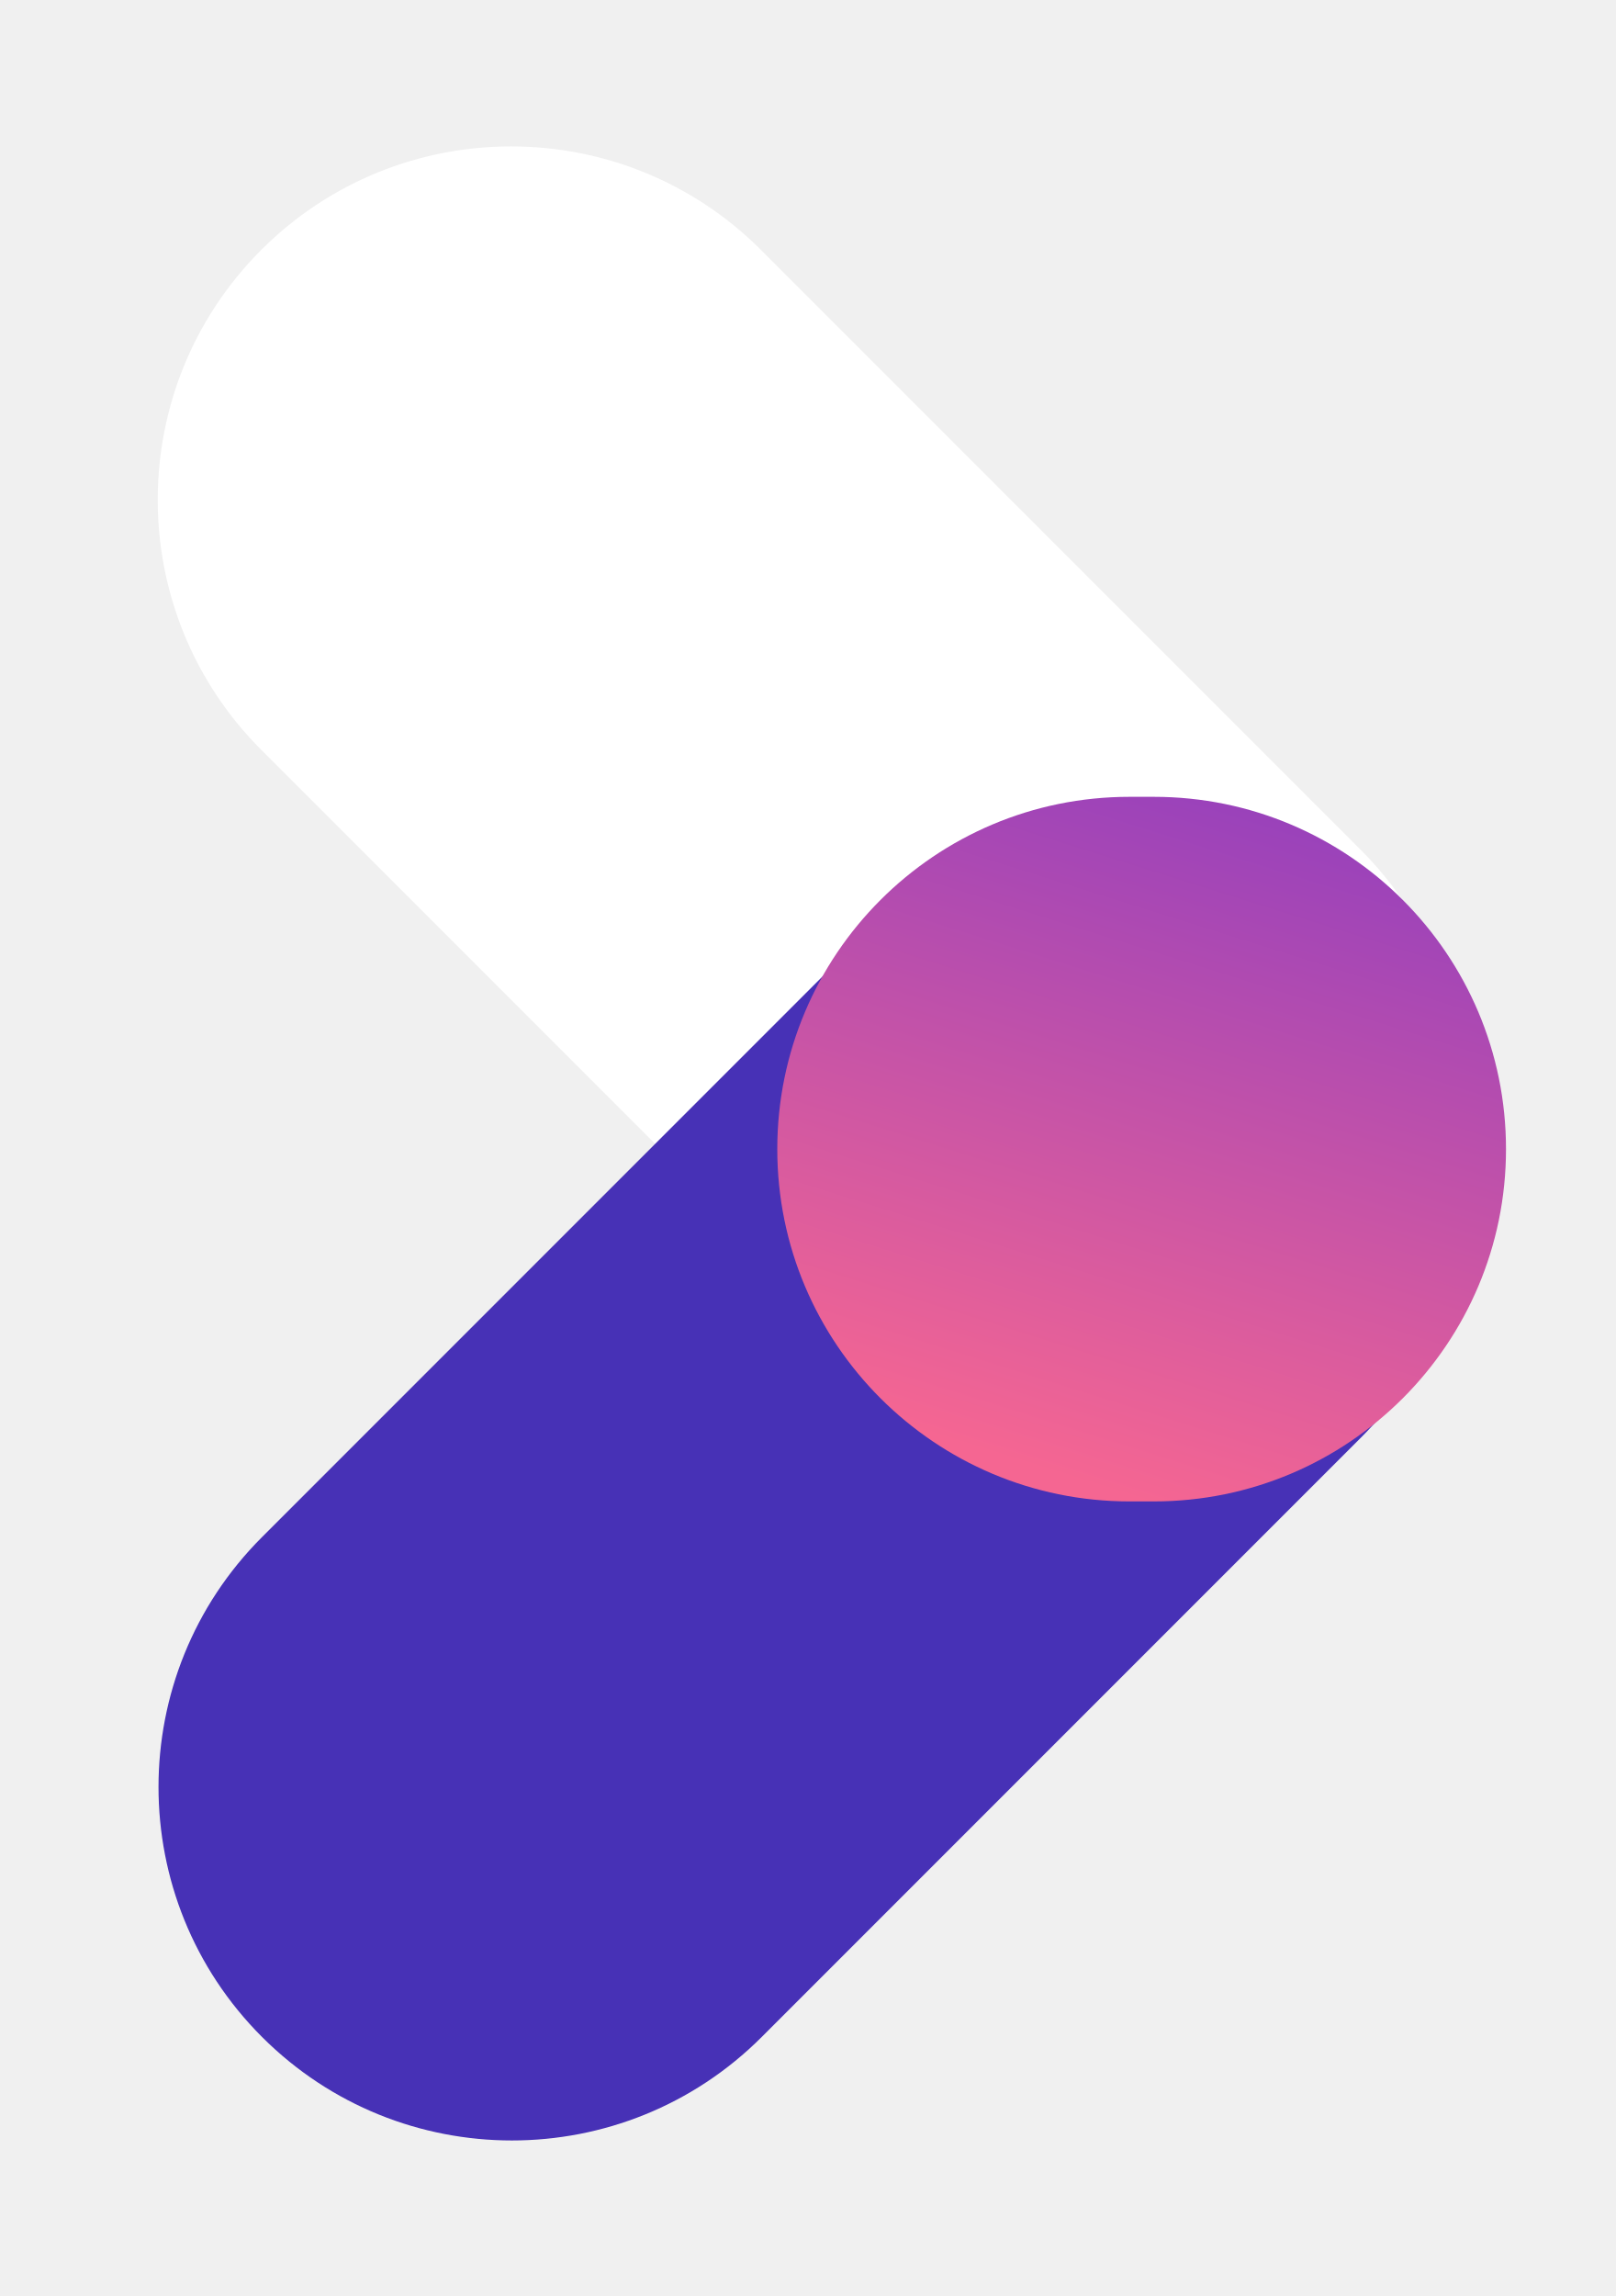
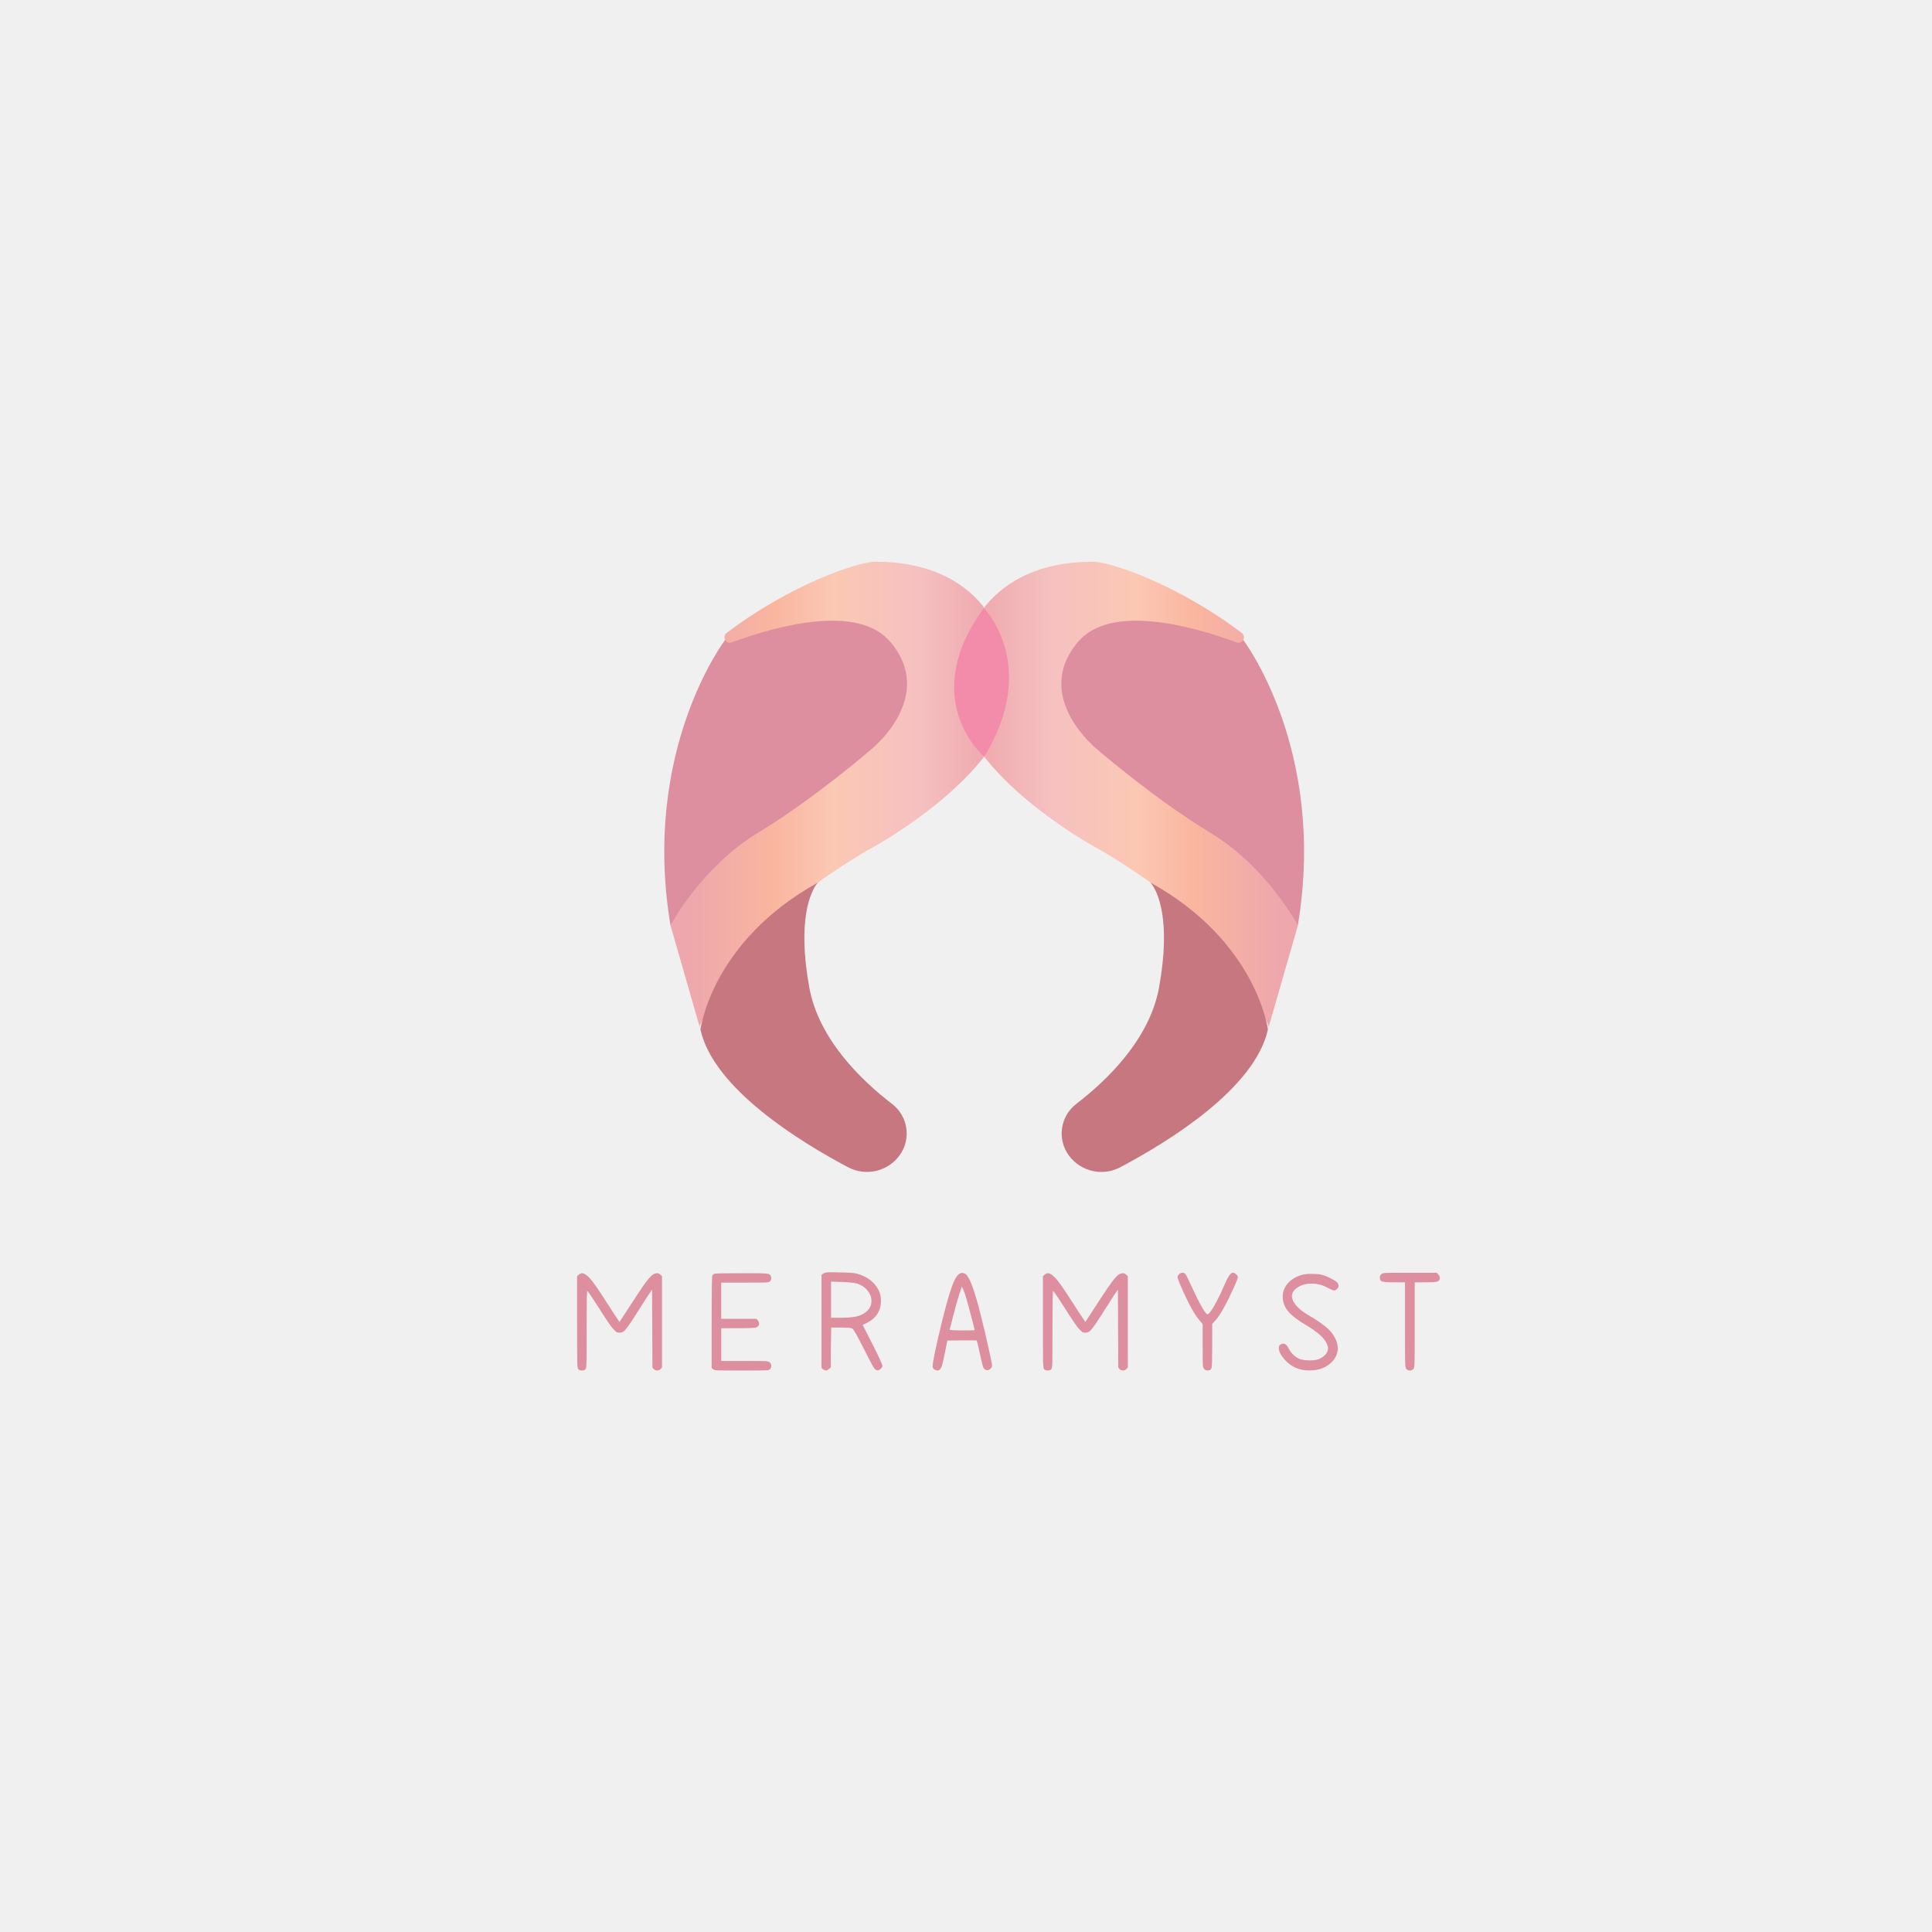
- <svg xmlns="http://www.w3.org/2000/svg" width="133" height="189" viewBox="0 0 133 189" fill="none">
-   <rect x="42.082" width="128" height="58.191" rx="29.096" transform="rotate(45 42.0817 0)" fill="white" />
-   <rect x="0.999" y="147.102" width="128" height="58.191" rx="29.096" transform="rotate(-45 0.99939 147.102)" fill="#4731B6" />
-   <rect x="63.999" y="65.592" width="60" height="58" rx="29" fill="url(#paint0_linear)" />
-   <defs>
-     <linearGradient id="paint0_linear" x1="140.001" y1="-22.592" x2="93.999" y2="123.592" gradientUnits="userSpaceOnUse">
-       <stop stop-color="#0005FF" />
-       <stop offset="1" stop-color="#F56692" />
+ <svg xmlns="http://www.w3.org/2000/svg" version="1.1" id="Layer_1" x="0px" y="0px" viewBox="0 0 595.28 595.28" style="enable-background:new 0 0 595.28 595.28;" xml:space="preserve">
+   <style type="text/css">
+ 	.st0{fill:#DD8F9F;}
+ 	.st1{fill:none;}
+ 	.st2{fill:url(#SVGID_1_);}
+ 	.st3{fill:#C67780;}
+ 	.st4{fill:url(#SVGID_2_);}
+ 	.st5{fill:#F38BAA;}
+ </style>
+   <path class="st0" d="M206.59,285.12c-9.04-54.09,16.84-87.96,16.84-87.96s52.55-21.46,60.76,2.44s-20.37,42.59-36.09,49.66  S206.59,285.12,206.59,285.12z" />
+   <g>
+     <path class="st0" d="M178.34,392.75c0.37-0.3,0.72-0.45,1.05-0.45c0.57,0,1.33,0.5,2.3,1.5c0.97,1.03,2.73,3.56,5.29,7.59   c1.9,2.96,3.03,4.69,3.4,5.19l0.5,0.75l1.75-2.7c3.03-4.69,5.09-7.8,6.19-9.31c1.1-1.51,1.96-2.44,2.6-2.77   c0.4-0.17,0.75-0.25,1.05-0.25c0.37,0,0.7,0.15,1,0.45l0.5,0.45v28.17l-0.45,0.45c-0.3,0.3-0.65,0.45-1.05,0.45   c-0.37,0-0.72-0.15-1.05-0.45l-0.4-0.45c0-2.66-0.02-6.67-0.05-12.01c-0.03-5.34-0.05-9.35-0.05-12.01l-1.35,1.95   c-0.5,0.8-1.43,2.26-2.8,4.39c-2.3,3.7-3.8,5.84-4.49,6.44c-0.33,0.3-0.82,0.47-1.45,0.5c-0.4,0-0.69-0.07-0.87-0.2   c-0.18-0.13-0.52-0.45-1.02-0.95c-0.73-0.8-2.2-2.95-4.39-6.44c-2.3-3.6-3.5-5.34-3.6-5.24c-0.13,0.07-0.2,4.03-0.2,11.88   c0,5.73-0.02,9.14-0.05,10.24c-0.03,1.1-0.13,1.75-0.3,1.95c-0.23,0.27-0.61,0.4-1.12,0.4c-0.52,0-0.89-0.13-1.12-0.4   c-0.17-0.2-0.27-0.95-0.3-2.25c-0.03-1.3-0.05-5.39-0.05-12.29V393.2L178.34,392.75z" />
+     <path class="st0" d="M220.12,392.45c0.23-0.1,3.05-0.15,8.44-0.15h3.84c2.83,0,4.39,0.12,4.69,0.35c0.33,0.23,0.52,0.62,0.55,1.15   c0,0.43-0.15,0.78-0.45,1.05c-0.17,0.17-0.59,0.27-1.27,0.3c-0.68,0.03-2.8,0.05-6.37,0.05h-7.34v11.14h10.84l0.45,0.5   c0.27,0.37,0.4,0.7,0.4,1c0,0.5-0.28,0.88-0.85,1.15c-0.27,0.17-2.17,0.25-5.69,0.25h-5.14v10.09h7.19c3.5,0,5.59,0.02,6.29,0.05   s1.17,0.15,1.4,0.35c0.33,0.23,0.52,0.6,0.55,1.1c0,0.43-0.15,0.8-0.45,1.1c-0.17,0.17-0.63,0.27-1.4,0.3   c-0.77,0.03-3.2,0.05-7.29,0.05c-4.16,0-6.61-0.02-7.34-0.05s-1.22-0.15-1.45-0.35l-0.45-0.4v-14.03c0-9.39,0.07-14.2,0.2-14.43   C219.61,392.76,219.83,392.58,220.12,392.45z" />
+     <path class="st0" d="M253.67,392.4c0.3-0.27,1.03-0.4,2.2-0.4c1.03,0,1.95,0.02,2.75,0.05c2.9,0.03,4.73,0.17,5.49,0.4   c3.16,0.9,5.38,2.61,6.64,5.14c0.43,0.9,0.67,1.93,0.7,3.1c0,3.1-1.4,5.38-4.2,6.84l-1.45,0.7l3.1,6.09c1.96,3.86,2.96,6.06,3,6.59   c0,0.27-0.27,0.62-0.8,1.05c-0.33,0.27-0.72,0.32-1.15,0.15c-0.27-0.1-0.61-0.5-1.02-1.2c-0.42-0.7-1.31-2.41-2.67-5.14   c-2.06-4.09-3.28-6.24-3.65-6.44c-0.43-0.2-1.6-0.3-3.5-0.3h-3l-0.1,6.19l-0.05,6.14l-0.55,0.45c-0.37,0.3-0.67,0.45-0.92,0.45   c-0.25,0-0.54-0.12-0.87-0.35l-0.5-0.4V392.8L253.67,392.4z M264.06,395.49c-0.77-0.23-2.31-0.4-4.64-0.5l-3.35-0.1v11.14h2.8   c2.3,0,4.06-0.16,5.29-0.47c1.23-0.32,2.25-0.87,3.05-1.67c0.9-0.9,1.33-1.93,1.3-3.1c0-1.1-0.4-2.15-1.2-3.15   S265.43,395.93,264.06,395.49z" />
+     <path class="st0" d="M295.56,392.5c0.3-0.2,0.58-0.3,0.85-0.3c0.2,0,0.52,0.08,0.95,0.25c0.96,0.5,2.13,3.1,3.5,7.79   c0.73,2.46,1.71,6.34,2.95,11.64c1.23,5.29,1.85,8.26,1.85,8.89c0,0.33-0.16,0.65-0.47,0.95c-0.32,0.3-0.64,0.45-0.97,0.45   c-0.53,0-0.92-0.24-1.17-0.72c-0.25-0.48-0.61-1.84-1.07-4.07c-0.63-2.86-0.97-4.31-1.02-4.34s-0.52-0.05-1.42-0.05h-3.2   l-4.44,0.05l-0.85,4.19c-0.4,2.03-0.72,3.35-0.97,3.95s-0.57,0.95-0.97,1.05h-0.1c-0.07,0.03-0.12,0.05-0.15,0.05   c-0.33,0-0.67-0.12-1-0.35c-0.33-0.23-0.5-0.52-0.5-0.85c0-1.46,1.02-6.33,3.05-14.58c1.46-5.89,2.66-9.84,3.6-11.84   C294.46,393.61,295,392.9,295.56,392.5z M297.86,400.49c-0.37-1.37-0.73-2.43-1.1-3.2l-0.4-0.9l-0.35,1.1   c-0.53,1.4-1.35,4.23-2.45,8.49c-0.1,0.5-0.23,1.06-0.4,1.67c-0.17,0.62-0.3,1.09-0.4,1.42s-0.15,0.53-0.15,0.6   c0,0.17,1.26,0.25,3.79,0.25c2.6,0,3.9-0.03,3.9-0.1c0-0.17-0.33-1.51-1-4.04S298.16,401.49,297.86,400.49z" />
+     <path class="st0" d="M321.87,392.75c0.37-0.3,0.71-0.45,1.05-0.45c0.57,0,1.33,0.5,2.3,1.5c0.96,1.03,2.73,3.56,5.29,7.59   c1.9,2.96,3.03,4.69,3.4,5.19l0.5,0.75l1.75-2.7c3.03-4.69,5.09-7.8,6.19-9.31c1.1-1.51,1.96-2.44,2.6-2.77   c0.4-0.17,0.75-0.25,1.05-0.25c0.37,0,0.7,0.15,1,0.45l0.5,0.45v28.17l-0.45,0.45c-0.3,0.3-0.65,0.45-1.05,0.45   c-0.37,0-0.72-0.15-1.05-0.45l-0.4-0.45c0-2.66-0.02-6.67-0.05-12.01c-0.03-5.34-0.05-9.35-0.05-12.01l-1.35,1.95   c-0.5,0.8-1.43,2.26-2.8,4.39c-2.3,3.7-3.79,5.84-4.49,6.44c-0.33,0.3-0.82,0.47-1.45,0.5c-0.4,0-0.69-0.07-0.87-0.2   c-0.18-0.13-0.52-0.45-1.02-0.95c-0.73-0.8-2.2-2.95-4.39-6.44c-2.3-3.6-3.5-5.34-3.6-5.24c-0.13,0.07-0.2,4.03-0.2,11.88   c0,5.73-0.02,9.14-0.05,10.24s-0.13,1.75-0.3,1.95c-0.23,0.27-0.61,0.4-1.12,0.4c-0.52,0-0.89-0.13-1.12-0.4   c-0.17-0.2-0.27-0.95-0.3-2.25c-0.03-1.3-0.05-5.39-0.05-12.29V393.2L321.87,392.75z" />
+     <path class="st0" d="M363.31,392.6c0.3-0.3,0.65-0.45,1.05-0.45c0.3,0,0.57,0.1,0.8,0.3c0.23,0.2,0.87,1.45,1.9,3.75   c2.26,4.93,3.84,7.81,4.74,8.64c0.23,0.2,0.52,0.1,0.85-0.3c1.3-1.6,2.91-4.64,4.84-9.14c0.97-2.2,1.76-3.28,2.4-3.25   c0.33,0,0.67,0.17,1,0.5c0.3,0.23,0.47,0.5,0.5,0.8c0,0.37-0.35,1.32-1.05,2.85c-2.43,5.43-4.39,8.96-5.89,10.59l-0.95,1.05v6.69   c0,3.83-0.06,6.06-0.17,6.69c-0.12,0.63-0.52,0.95-1.22,0.95c-0.5,0-0.88-0.17-1.15-0.5c-0.2-0.23-0.32-0.67-0.35-1.32   c-0.03-0.65-0.05-2.6-0.05-5.87v-6.59l-1-1.2c-0.67-0.8-1.27-1.65-1.8-2.55c-0.87-1.43-1.91-3.48-3.12-6.14   c-1.22-2.66-1.82-4.21-1.82-4.64C362.81,393.21,362.98,392.93,363.31,392.6z" />
+     <path class="st0" d="M401.4,392.75c0.6-0.17,1.54-0.25,2.82-0.25c1.28,0,2.24,0.08,2.87,0.25c0.8,0.17,1.76,0.53,2.87,1.1   s1.81,1.02,2.07,1.35c0.23,0.27,0.37,0.6,0.4,1c0,0.33-0.16,0.65-0.47,0.95s-0.61,0.45-0.87,0.45c-0.33,0-0.97-0.25-1.9-0.75   c-1.57-0.9-3.27-1.35-5.12-1.35s-3.39,0.48-4.62,1.45c-0.93,0.67-1.4,1.52-1.4,2.55c0,0.03,0.01,0.09,0.03,0.17   c0.02,0.08,0.02,0.14,0.02,0.17c0.17,0.9,0.7,1.82,1.6,2.77c0.9,0.95,2.05,1.82,3.45,2.62c2.83,1.63,4.89,3.08,6.19,4.34   c1.3,1.27,2.16,2.66,2.6,4.2c0.13,0.43,0.22,0.97,0.25,1.6c0,1.73-0.7,3.25-2.1,4.54c-1.67,1.56-3.89,2.35-6.69,2.35   c-3.06,0-5.58-1.1-7.54-3.3c-1.23-1.4-1.85-2.6-1.85-3.6c0-0.47,0.13-0.8,0.4-1c0.33-0.23,0.67-0.35,1-0.35   c0.63,0,1.2,0.52,1.7,1.55c0.3,0.63,0.74,1.23,1.32,1.8c0.58,0.57,1.21,1,1.87,1.3c0.73,0.3,1.8,0.47,3.2,0.5   c1.5,0,2.6-0.2,3.3-0.6c1.4-0.77,2.18-1.67,2.35-2.7c0.03-0.13,0.05-0.3,0.05-0.5c0-0.33-0.17-0.87-0.5-1.6   c-0.87-1.67-2.86-3.43-5.99-5.29c-2.83-1.66-4.79-3.16-5.87-4.49s-1.62-2.85-1.62-4.54c0-0.93,0.2-1.78,0.6-2.55   c0.47-1,1.2-1.86,2.2-2.6S400.14,393.05,401.4,392.75z" />
+     <path class="st0" d="M425.66,392.55c0.23-0.2,0.73-0.32,1.5-0.35c0.76-0.03,3.18-0.05,7.24-0.05h8.24l0.45,0.45   c0.33,0.33,0.52,0.72,0.55,1.15c0,0.37-0.14,0.68-0.42,0.95c-0.28,0.27-1.57,0.4-3.87,0.4h-3.45v13.13   c0,6.53-0.02,10.37-0.05,11.54c-0.03,1.17-0.15,1.85-0.35,2.05c-0.3,0.3-0.67,0.45-1.1,0.45s-0.8-0.15-1.1-0.45   c-0.2-0.2-0.32-0.88-0.35-2.05c-0.03-1.17-0.05-5.01-0.05-11.54v-13.13h-3.45c-2.33,0-3.63-0.13-3.9-0.4c-0.27-0.27-0.4-0.6-0.4-1   C425.16,393.16,425.33,392.78,425.66,392.55z" />
+   </g>
+   <path class="st1" d="M310.71,310.23" />
+   <g>
+     <linearGradient id="SVGID_1_" gradientUnits="userSpaceOnUse" x1="206.594" y1="245.144" x2="312.039" y2="245.144">
+       <stop offset="0.054" style="stop-color:#EEA7AD" />
+       <stop offset="0.304" style="stop-color:#FAB69F" />
+       <stop offset="0.475" style="stop-color:#FBC8B4" />
+       <stop offset="0.726" style="stop-color:#F5C0C0" />
+       <stop offset="0.989" style="stop-color:#EDA2A9" />
    </linearGradient>
-   </defs>
+     <path class="st2" d="M302.84,186.68c-6.4-7.84-16.97-13.61-33.03-13.61c-5.7,0-26.7,7.32-45.91,21.95   c-1.53,1.16-0.23,3.56,1.57,2.9c13.99-5.14,38.95-11.99,48.93-0.07c14.23,16.98-5.97,33.04-5.97,33.04s-17.44,15.14-34.88,25.7   c-17.44,10.55-26.96,28.53-26.96,28.53l9.23,32.11c-0.48-2.16-0.06-0.22,1.55-5.64c8.02-26.96,52.31-50.94,52.31-50.94   s43.18-23.75,42.25-49.53C313.14,202.5,302.84,186.68,302.84,186.68z" />
+   </g>
+   <path class="st3" d="M274.84,340.12c-9.3-7.13-22.57-19.83-25.48-35.85c-3.83-21.05,0.57-29.48,2.14-31.7l0.51-0.64  c-32.86,18.2-36.19,45.3-36.19,45.3c4.03,18.23,30.79,34.64,45.48,42.41c5.44,2.88,12.13,1.37,15.8-3.56  C280.86,351.03,279.83,343.94,274.84,340.12z" />
+   <path class="st0" d="M399.89,285.12c9.04-54.09-16.84-87.96-16.84-87.96s-52.55-21.46-60.76,2.44s20.37,42.59,36.09,49.66  C374.09,256.32,399.89,285.12,399.89,285.12z" />
+   <g>
+     <linearGradient id="SVGID_2_" gradientUnits="userSpaceOnUse" x1="116.828" y1="245.144" x2="222.273" y2="245.144" gradientTransform="matrix(-1 0 0 1 516.7177 0)">
+       <stop offset="0.054" style="stop-color:#EEA7AD" />
+       <stop offset="0.304" style="stop-color:#FAB69F" />
+       <stop offset="0.475" style="stop-color:#FBC8B4" />
+       <stop offset="0.726" style="stop-color:#F5C0C0" />
+       <stop offset="0.989" style="stop-color:#EDA2A9" />
+     </linearGradient>
+     <path class="st4" d="M303.65,186.68c6.4-7.84,16.97-13.61,33.03-13.61c5.7,0,26.7,7.32,45.91,21.95c1.53,1.16,0.23,3.56-1.57,2.9   c-13.99-5.14-38.95-11.99-48.93-0.07c-14.23,16.98,5.97,33.04,5.97,33.04s17.44,15.14,34.88,25.7   c17.44,10.55,26.96,28.53,26.96,28.53l-9.23,32.11c0.48-2.16,0.06-0.22-1.55-5.64c-8.02-26.96-52.31-50.94-52.31-50.94   s-43.18-23.75-42.25-49.53C293.34,202.5,303.65,186.68,303.65,186.68z" />
+   </g>
+   <path class="st3" d="M331.64,340.12c9.3-7.13,22.57-19.83,25.48-35.85c3.83-21.05-0.57-29.48-2.14-31.7l-0.51-0.64  c32.86,18.2,36.19,45.3,36.19,45.3c-4.03,18.23-30.79,34.64-45.48,42.41c-5.44,2.88-12.13,1.37-15.8-3.56  C325.63,351.03,326.65,343.94,331.64,340.12z" />
+   <path class="st5" d="M303.15,187.37c0,0,17.34,17.55,0.1,45.79C303.24,233.16,282.47,215.56,303.15,187.37z" />
</svg>
